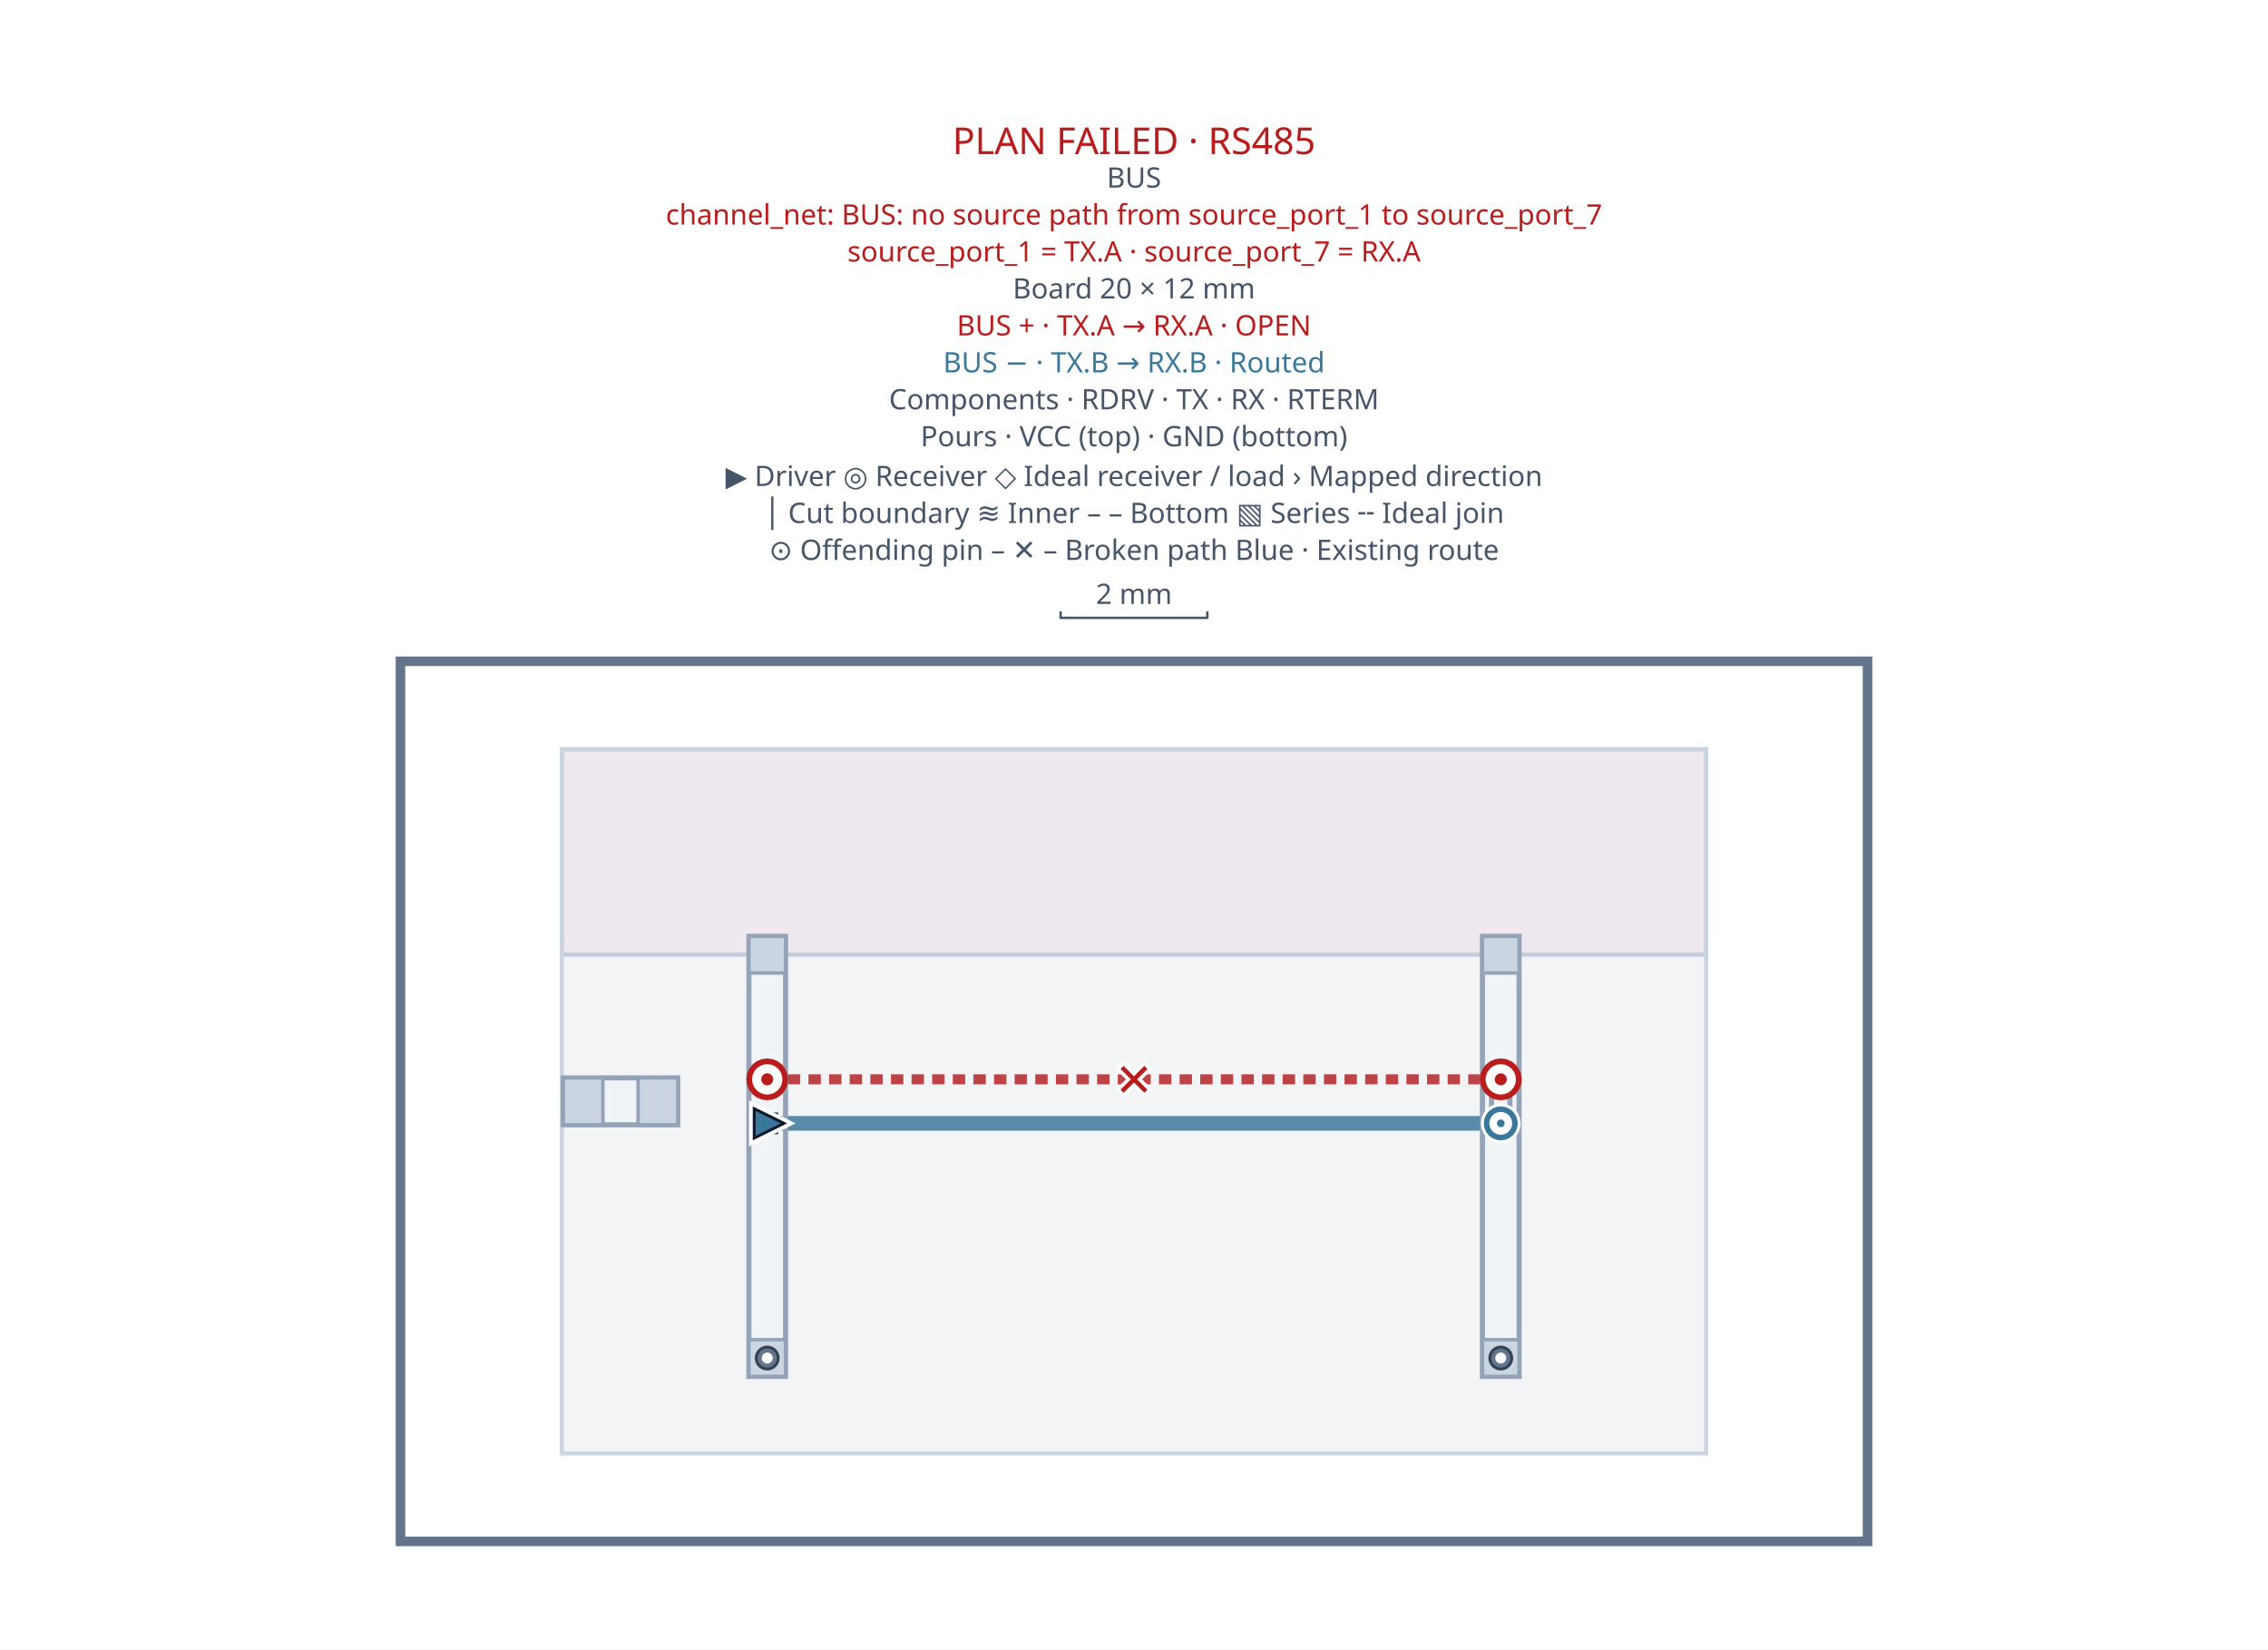
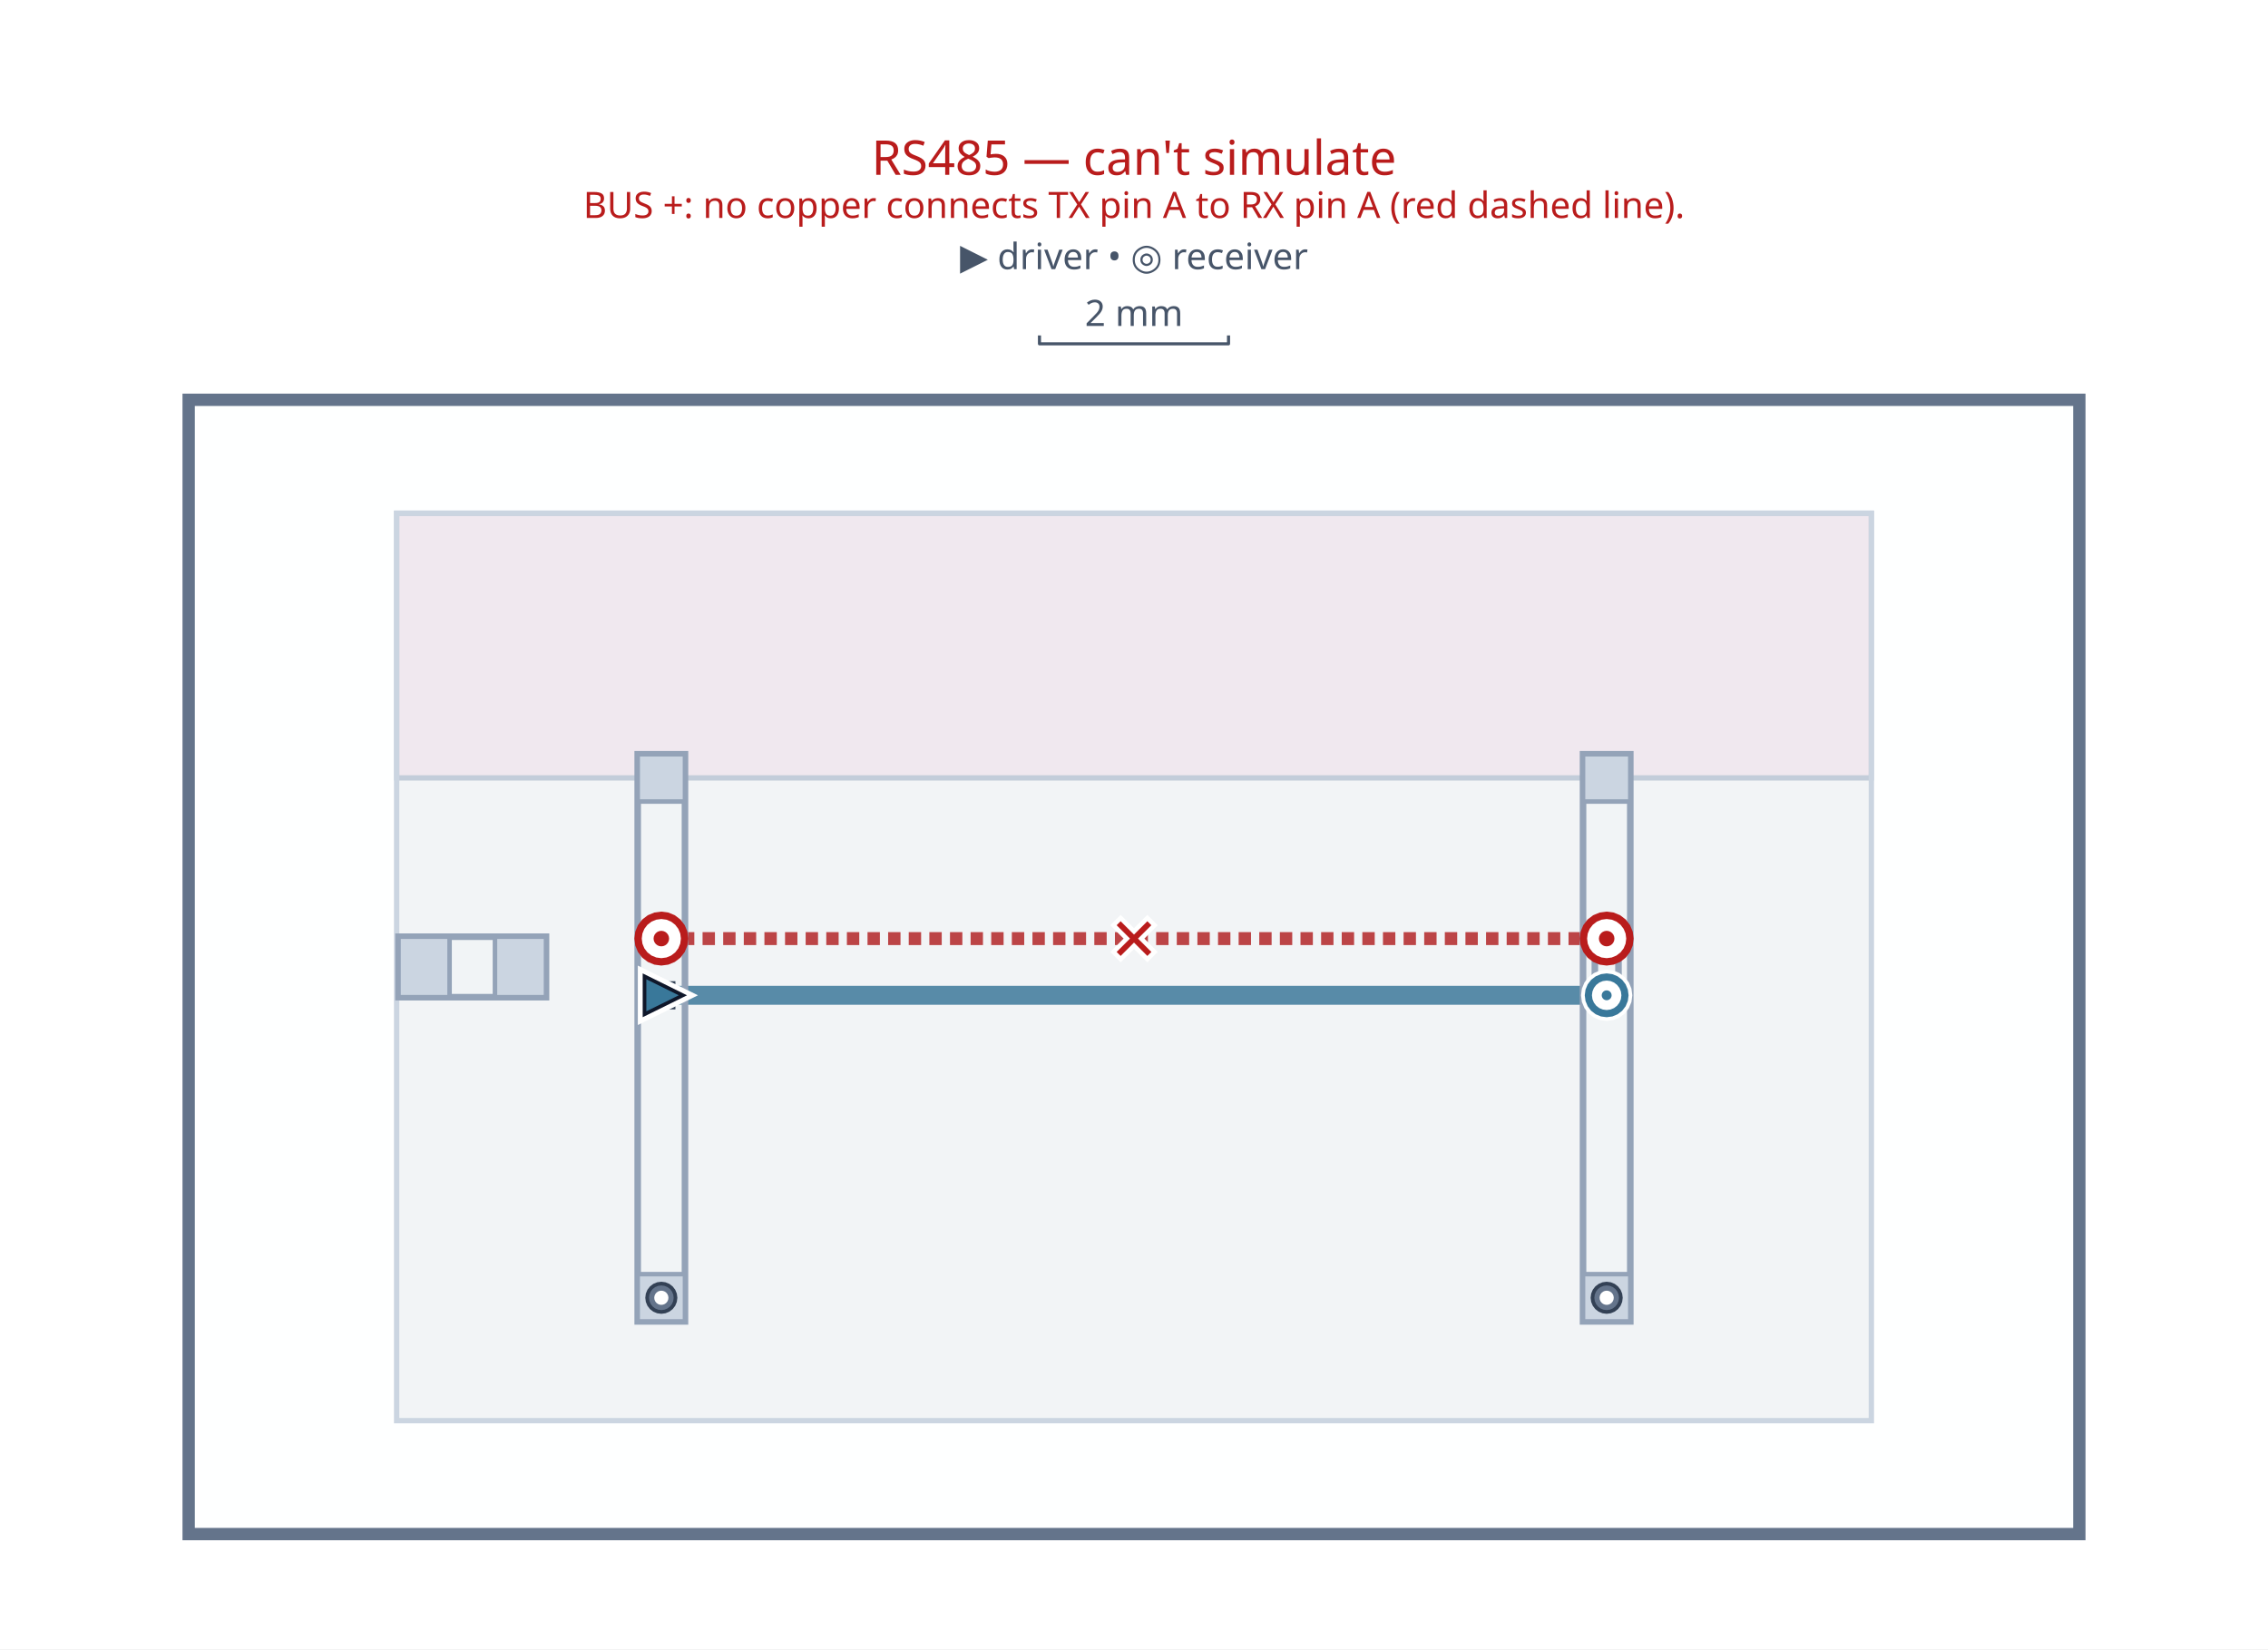
<svg xmlns="http://www.w3.org/2000/svg" width="1100" height="800" viewBox="0 0 1100 800">
  <rect width="100%" height="100%" fill="white" />
  <g>
-     <polyline data-points="-1,6.680769 -1,6.592308 1,6.592308 1,6.680769" data-type="line" data-label="2 mm" points="514.424,296.549 514.424,299.697 585.576,299.697 585.576,296.549" fill="none" stroke="#475569" stroke-linejoin="round" stroke-width="1.163" />
+     <polyline data-points="-1,6.680769 -1,6.592308 1,6.592308 1,6.680769" data-type="line" data-label="2 mm" points="504.15,162.722 504.15,166.777 595.85,166.777 595.85,162.722" fill="none" stroke="#475569" stroke-linejoin="round" stroke-width="1.499" />
  </g>
  <g>
-     <polyline data-points="-5,-0.3 5,-0.3" data-type="line" data-label="Routed copper · source_trace_8" points="372.118,544.9 727.882,544.9" fill="none" stroke="#39789a" stroke-linejoin="round" stroke-width="7.115" />
+     <polyline data-points="-5,-0.3 5,-0.3" data-type="line" data-label="Routed copper · source_trace_8" points="320.752,482.787 779.248,482.787" fill="none" stroke="#39789a" stroke-linejoin="round" stroke-width="9.17" />
  </g>
  <g>
-     <polyline data-points="-5,0.3 5,0.3" data-type="line" data-label="BUS + · No routed source path" points="372.118,523.554 727.882,523.554" fill="none" stroke="#b91c1c" stroke-linejoin="round" stroke-width="4.872" stroke-dasharray="6,4" />
+     <polyline data-points="-5,0.3 5,0.3" data-type="line" data-label="BUS + · No routed source path" points="320.752,455.277 779.248,455.277" fill="none" stroke="#b91c1c" stroke-linejoin="round" stroke-width="6.279" stroke-dasharray="6,4" />
  </g>
  <g>
-     <rect data-type="rect" data-label="" data-x="0" data-y="3.772923" x="169.607" y="40" width="760.787" height="720" fill="none" stroke="none" stroke-width="0.028" />
+     <rect data-type="rect" data-label="channel_net: BUS: no source path from source_port_1 to source_port_7" data-x="0" data-y="8.073077" x="162.042" y="87.863" width="775.915" height="22.043" fill="transparent" stroke="none" stroke-width="0.022" />
  </g>
  <g>
-     <polygon data-type="polygon" data-label="board" data-points="-10,-6 10,-6 10,6 -10,6" points="194.236,747.685 905.764,747.685 905.764,320.769 194.236,320.769" fill="rgba(248,250,252,0.16)" stroke="#64748b" stroke-width="4.64" />
+     <rect data-type="rect" data-label="" data-x="0" data-y="1.505615" x="59.763" y="40" width="980.475" height="720" fill="none" stroke="none" stroke-width="0.022" />
  </g>
  <g>
-     <polygon data-type="polygon" data-label="VCC (top)" data-points="-7.8,2 7.8,2 7.8,4.8 -7.8,4.8" points="272.504,463.074 827.496,463.074 827.496,363.46 272.504,363.46" fill="rgba(219,39,119,0.06)" stroke="#cbd5e1" stroke-width="2.011" />
+     <polygon data-type="polygon" data-label="board" data-points="-10,-6 10,-6 10,6 -10,6" points="91.505,744.129 1008.495,744.129 1008.495,193.935 91.505,193.935" fill="rgba(248,250,252,0.16)" stroke="#64748b" stroke-width="5.98" />
  </g>
  <g>
-     <polygon data-type="polygon" data-label="GND (bottom)" data-points="-7.8,-4.8 7.8,-4.8 7.8,4.8 -7.8,4.8" points="272.504,704.993 827.496,704.993 827.496,363.46 272.504,363.46" fill="rgba(100,116,139,0.08)" stroke="#cbd5e1" stroke-width="2.011" />
+     <polygon data-type="polygon" data-label="VCC (top)" data-points="-7.8,2 7.8,2 7.8,4.8 -7.8,4.8" points="192.374,377.333 907.626,377.333 907.626,248.954 192.374,248.954" fill="rgba(219,39,119,0.06)" stroke="#cbd5e1" stroke-width="2.592" />
  </g>
  <g>
-     <polygon data-type="polygon" data-label="TX" data-points="-5.25,-3.75 -4.75,-3.75 -4.75,2.25 -5.25,2.25" points="363.224,667.638 381.012,667.638 381.012,454.18 363.224,454.18" fill="rgba(241,245,249,0.18)" stroke="#94a3b8" stroke-width="2.475" />
+     <polygon data-type="polygon" data-label="GND (bottom)" data-points="-7.8,-4.8 7.8,-4.8 7.8,4.8 -7.8,4.8" points="192.374,689.11 907.626,689.11 907.626,248.954 192.374,248.954" fill="rgba(100,116,139,0.08)" stroke="#cbd5e1" stroke-width="2.592" />
  </g>
  <g>
-     <polygon data-type="polygon" data-label="pcb_component_1" data-points="-5.15,-3.65 -4.85,-3.65 -4.85,-3.35 -5.15,-3.35" points="366.782,664.081 377.455,664.081 377.455,653.408 366.782,653.408" fill="rgba(241,245,249,0.18)" stroke="#94a3b8" stroke-width="2.475" />
+     <polygon data-type="polygon" data-label="TX" data-points="-5.25,-3.75 -4.75,-3.75 -4.75,2.25 -5.25,2.25" points="309.29,640.968 332.215,640.968 332.215,365.87 309.29,365.87" fill="rgba(241,245,249,0.18)" stroke="#94a3b8" stroke-width="3.19" />
  </g>
  <g>
-     <polygon data-type="polygon" data-label="RX" data-points="4.75,-3.75 5.25,-3.75 5.25,2.25 4.75,2.25" points="718.988,667.638 736.776,667.638 736.776,454.18 718.988,454.18" fill="rgba(241,245,249,0.18)" stroke="#94a3b8" stroke-width="2.475" />
+     <polygon data-type="polygon" data-label="pcb_component_1" data-points="-5.15,-3.65 -4.85,-3.65 -4.85,-3.35 -5.15,-3.35" points="313.875,636.383 327.63,636.383 327.63,622.628 313.875,622.628" fill="rgba(241,245,249,0.18)" stroke="#94a3b8" stroke-width="3.19" />
  </g>
  <g>
-     <polygon data-type="polygon" data-label="pcb_component_3" data-points="4.85,-3.65 5.15,-3.65 5.15,-3.35 4.85,-3.35" points="722.545,664.081 733.218,664.081 733.218,653.408 722.545,653.408" fill="rgba(241,245,249,0.18)" stroke="#94a3b8" stroke-width="2.475" />
+     <polygon data-type="polygon" data-label="RX" data-points="4.75,-3.75 5.25,-3.75 5.25,2.25 4.75,2.25" points="767.785,640.968 790.71,640.968 790.71,365.87 767.785,365.87" fill="rgba(241,245,249,0.18)" stroke="#94a3b8" stroke-width="3.19" />
  </g>
  <g>
-     <polygon data-type="polygon" data-label="RDRV" data-points="-7.78,-0.32 -6.22,-0.32 -6.22,0.32 -7.78,0.32" points="273.216,545.611 328.715,545.611 328.715,522.842 273.216,522.842" fill="rgba(241,245,249,0.18)" stroke="#94a3b8" stroke-width="2.475" />
+     <polygon data-type="polygon" data-label="pcb_component_3" data-points="4.85,-3.65 5.15,-3.65 5.15,-3.35 4.85,-3.35" points="772.37,636.383 786.125,636.383 786.125,622.628 772.37,622.628" fill="rgba(241,245,249,0.18)" stroke="#94a3b8" stroke-width="3.19" />
  </g>
  <g>
-     <polygon data-type="polygon" data-label="RTERM" data-points="4.875,-0.425 5.125,-0.425 5.125,0.425 4.875,0.425" points="723.435,549.347 732.329,549.347 732.329,519.107 723.435,519.107" fill="rgba(241,245,249,0.18)" stroke="#94a3b8" stroke-width="2.475" />
+     <polygon data-type="polygon" data-label="RDRV" data-points="-7.78,-0.32 -6.22,-0.32 -6.22,0.32 -7.78,0.32" points="193.291,483.704 264.816,483.704 264.816,454.36 193.291,454.36" fill="rgba(241,245,249,0.18)" stroke="#94a3b8" stroke-width="3.19" />
  </g>
  <g>
-     <polygon data-type="polygon" data-label="TX.A (source_port_1)" data-points="-5.125,0.175 -4.875,0.175 -4.875,0.425 -5.125,0.425" points="367.671,528.001 376.565,528.001 376.565,519.107 367.671,519.107" fill="#64748b" stroke="#334155" stroke-width="1.701" />
+     <polygon data-type="polygon" data-label="RTERM" data-points="4.875,-0.425 5.125,-0.425 5.125,0.425 4.875,0.425" points="773.517,488.518 784.979,488.518 784.979,449.546 773.517,449.546" fill="rgba(241,245,249,0.18)" stroke="#94a3b8" stroke-width="3.19" />
  </g>
  <g>
-     <polygon data-type="polygon" data-label="TX.B (source_port_2)" data-points="-5.125,-0.425 -4.875,-0.425 -4.875,-0.175 -5.125,-0.175" points="367.671,549.347 376.565,549.347 376.565,540.453 367.671,540.453" fill="#64748b" stroke="#334155" stroke-width="1.701" />
+     <polygon data-type="polygon" data-label="TX.A (source_port_1)" data-points="-5.125,0.175 -4.875,0.175 -4.875,0.425 -5.125,0.425" points="315.021,461.008 326.483,461.008 326.483,449.546 315.021,449.546" fill="#64748b" stroke="#334155" stroke-width="2.193" />
  </g>
  <g>
-     <polygon data-type="polygon" data-label="TX.GND (source_port_0)" data-points="-5.25,-3.75 -4.75,-3.75 -4.75,-3.25 -5.25,-3.25" points="363.224,667.638 381.012,667.638 381.012,649.85 363.224,649.85" fill="#cbd5e1" stroke="#94a3b8" stroke-width="1.701" />
+     <polygon data-type="polygon" data-label="TX.B (source_port_2)" data-points="-5.125,-0.425 -4.875,-0.425 -4.875,-0.175 -5.125,-0.175" points="315.021,488.518 326.483,488.518 326.483,477.055 315.021,477.055" fill="#64748b" stroke="#334155" stroke-width="2.193" />
  </g>
  <g>
-     <polygon data-type="polygon" data-label="TX.VCC (source_port_3)" data-points="-5.25,1.75 -4.75,1.75 -4.75,2.25 -5.25,2.25" points="363.224,471.968 381.012,471.968 381.012,454.18 363.224,454.18" fill="#cbd5e1" stroke="#94a3b8" stroke-width="1.701" />
+     <polygon data-type="polygon" data-label="TX.GND (source_port_0)" data-points="-5.25,-3.75 -4.75,-3.75 -4.75,-3.25 -5.25,-3.25" points="309.29,640.968 332.215,640.968 332.215,618.043 309.29,618.043" fill="#cbd5e1" stroke="#94a3b8" stroke-width="2.193" />
  </g>
  <g>
-     <polygon data-type="polygon" data-label="RX.A (source_port_7)" data-points="4.875,0.175 5.125,0.175 5.125,0.425 4.875,0.425" points="723.435,528.001 732.329,528.001 732.329,519.107 723.435,519.107" fill="#64748b" stroke="#334155" stroke-width="1.701" />
+     <polygon data-type="polygon" data-label="TX.VCC (source_port_3)" data-points="-5.25,1.75 -4.75,1.75 -4.75,2.25 -5.25,2.25" points="309.29,388.795 332.215,388.795 332.215,365.87 309.29,365.87" fill="#cbd5e1" stroke="#94a3b8" stroke-width="2.193" />
  </g>
  <g>
-     <polygon data-type="polygon" data-label="RX.B (source_port_8)" data-points="4.875,-0.425 5.125,-0.425 5.125,-0.175 4.875,-0.175" points="723.435,549.347 732.329,549.347 732.329,540.453 723.435,540.453" fill="#64748b" stroke="#334155" stroke-width="1.701" />
+     <polygon data-type="polygon" data-label="RX.A (source_port_7)" data-points="4.875,0.175 5.125,0.175 5.125,0.425 4.875,0.425" points="773.517,461.008 784.979,461.008 784.979,449.546 773.517,449.546" fill="#64748b" stroke="#334155" stroke-width="2.193" />
  </g>
  <g>
-     <polygon data-type="polygon" data-label="RX.GND (source_port_6)" data-points="4.75,-3.75 5.25,-3.75 5.25,-3.25 4.75,-3.25" points="718.988,667.638 736.776,667.638 736.776,649.85 718.988,649.85" fill="#cbd5e1" stroke="#94a3b8" stroke-width="1.701" />
+     <polygon data-type="polygon" data-label="RX.B (source_port_8)" data-points="4.875,-0.425 5.125,-0.425 5.125,-0.175 4.875,-0.175" points="773.517,488.518 784.979,488.518 784.979,477.055 773.517,477.055" fill="#64748b" stroke="#334155" stroke-width="2.193" />
  </g>
  <g>
-     <polygon data-type="polygon" data-label="RX.VCC (source_port_9)" data-points="4.75,1.75 5.25,1.75 5.25,2.25 4.75,2.25" points="718.988,471.968 736.776,471.968 736.776,454.18 718.988,454.18" fill="#cbd5e1" stroke="#94a3b8" stroke-width="1.701" />
+     <polygon data-type="polygon" data-label="RX.GND (source_port_6)" data-points="4.75,-3.75 5.25,-3.75 5.25,-3.25 4.75,-3.25" points="767.785,640.968 790.71,640.968 790.71,618.043 767.785,618.043" fill="#cbd5e1" stroke="#94a3b8" stroke-width="2.193" />
  </g>
  <g>
-     <polygon data-type="polygon" data-label="RDRV.pin1 (source_port_12)" data-points="-7.78,-0.32 -7.24,-0.32 -7.24,0.32 -7.78,0.32" points="273.216,545.611 292.427,545.611 292.427,522.842 273.216,522.842" fill="#cbd5e1" stroke="#94a3b8" stroke-width="1.701" />
+     <polygon data-type="polygon" data-label="RX.VCC (source_port_9)" data-points="4.75,1.75 5.25,1.75 5.25,2.25 4.75,2.25" points="767.785,388.795 790.71,388.795 790.71,365.87 767.785,365.87" fill="#cbd5e1" stroke="#94a3b8" stroke-width="2.193" />
  </g>
  <g>
-     <polygon data-type="polygon" data-label="RDRV.pin2 (source_port_13)" data-points="-6.76,-0.32 -6.22,-0.32 -6.22,0.32 -6.76,0.32" points="309.504,545.611 328.715,545.611 328.715,522.842 309.504,522.842" fill="#cbd5e1" stroke="#94a3b8" stroke-width="1.701" />
+     <polygon data-type="polygon" data-label="RDRV.pin1 (source_port_12)" data-points="-7.78,-0.32 -7.24,-0.32 -7.24,0.32 -7.78,0.32" points="193.291,483.704 218.049,483.704 218.049,454.36 193.291,454.36" fill="#cbd5e1" stroke="#94a3b8" stroke-width="2.193" />
  </g>
  <g>
-     <polygon data-type="polygon" data-label="RTERM.pin1 (source_port_14)" data-points="4.875,0.175 5.125,0.175 5.125,0.425 4.875,0.425" points="723.435,528.001 732.329,528.001 732.329,519.107 723.435,519.107" fill="#cbd5e1" stroke="#94a3b8" stroke-width="1.701" />
+     <polygon data-type="polygon" data-label="RDRV.pin2 (source_port_13)" data-points="-6.76,-0.32 -6.22,-0.32 -6.22,0.32 -6.76,0.32" points="240.057,483.704 264.816,483.704 264.816,454.36 240.057,454.36" fill="#cbd5e1" stroke="#94a3b8" stroke-width="2.193" />
  </g>
  <g>
-     <polygon data-type="polygon" data-label="RTERM.pin2 (source_port_15)" data-points="4.875,-0.425 5.125,-0.425 5.125,-0.175 4.875,-0.175" points="723.435,549.347 732.329,549.347 732.329,540.453 723.435,540.453" fill="#cbd5e1" stroke="#94a3b8" stroke-width="1.701" />
+     <polygon data-type="polygon" data-label="RTERM.pin1 (source_port_14)" data-points="4.875,0.175 5.125,0.175 5.125,0.425 4.875,0.425" points="773.517,461.008 784.979,461.008 784.979,449.546 773.517,449.546" fill="#cbd5e1" stroke="#94a3b8" stroke-width="2.193" />
  </g>
  <g>
-     <polygon data-type="polygon" data-label="Via pcb_via_0 · top–inner1–inner2–bottom" data-points="-4.85,-3.5 -4.855111,-3.461177 -4.870096,-3.425 -4.893934,-3.393934 -4.925,-3.370096 -4.961177,-3.355111 -5,-3.35 -5.038823,-3.355111 -5.075,-3.370096 -5.106066,-3.393934 -5.129904,-3.425 -5.144889,-3.461177 -5.15,-3.5 -5.144889,-3.538823 -5.129904,-3.575 -5.106066,-3.606066 -5.075,-3.629904 -5.038823,-3.644889 -5,-3.65 -4.961177,-3.644889 -4.925,-3.629904 -4.893934,-3.606066 -4.870096,-3.575 -4.855111,-3.538823" points="377.455,658.744 377.273,657.363 376.74,656.076 375.892,654.971 374.786,654.123 373.499,653.59 372.118,653.408 370.737,653.59 369.45,654.123 368.345,654.971 367.497,656.076 366.964,657.363 366.782,658.744 366.964,660.125 367.497,661.412 368.345,662.518 369.45,663.366 370.737,663.899 372.118,664.081 373.499,663.899 374.786,663.366 375.892,662.518 376.74,661.412 377.273,660.125" fill="#64748b" stroke="#334155" stroke-width="1.392" />
+     <polygon data-type="polygon" data-label="RTERM.pin2 (source_port_15)" data-points="4.875,-0.425 5.125,-0.425 5.125,-0.175 4.875,-0.175" points="773.517,488.518 784.979,488.518 784.979,477.055 773.517,477.055" fill="#cbd5e1" stroke="#94a3b8" stroke-width="2.193" />
  </g>
  <g>
-     <polygon data-type="polygon" data-label="Via pcb_via_0 · top–inner1–inner2–bottom" data-points="-4.925,-3.5 -4.927556,-3.480589 -4.935048,-3.4625 -4.946967,-3.446967 -4.9625,-3.435048 -4.980589,-3.427556 -5,-3.425 -5.019411,-3.427556 -5.0375,-3.435048 -5.053033,-3.446967 -5.064952,-3.4625 -5.072444,-3.480589 -5.075,-3.5 -5.072444,-3.519411 -5.064952,-3.5375 -5.053033,-3.553033 -5.0375,-3.564952 -5.019411,-3.572444 -5,-3.575 -4.980589,-3.572444 -4.9625,-3.564952 -4.946967,-3.553033 -4.935048,-3.5375 -4.927556,-3.519411" points="374.786,658.744 374.695,658.054 374.429,657.41 374.005,656.857 373.452,656.433 372.809,656.167 372.118,656.076 371.428,656.167 370.784,656.433 370.231,656.857 369.807,657.41 369.541,658.054 369.45,658.744 369.541,659.435 369.807,660.078 370.231,660.631 370.784,661.055 371.428,661.321 372.118,661.412 372.809,661.321 373.452,661.055 374.005,660.631 374.429,660.078 374.695,659.435" fill="#fff" stroke="none" stroke-width="0.028" />
+     <polygon data-type="polygon" data-label="Via pcb_via_0 · top–inner1–inner2–bottom" data-points="-4.85,-3.5 -4.855111,-3.461177 -4.870096,-3.425 -4.893934,-3.393934 -4.925,-3.370096 -4.961177,-3.355111 -5,-3.35 -5.038823,-3.355111 -5.075,-3.370096 -5.106066,-3.393934 -5.129904,-3.425 -5.144889,-3.461177 -5.15,-3.5 -5.144889,-3.538823 -5.129904,-3.575 -5.106066,-3.606066 -5.075,-3.629904 -5.038823,-3.644889 -5,-3.65 -4.961177,-3.644889 -4.925,-3.629904 -4.893934,-3.606066 -4.870096,-3.575 -4.855111,-3.538823" points="327.63,629.505 327.395,627.725 326.708,626.066 325.615,624.642 324.191,623.549 322.532,622.862 320.752,622.628 318.972,622.862 317.314,623.549 315.889,624.642 314.796,626.066 314.109,627.725 313.875,629.505 314.109,631.285 314.796,632.944 315.889,634.368 317.314,635.461 318.972,636.148 320.752,636.383 322.532,636.148 324.191,635.461 325.615,634.368 326.708,632.944 327.395,631.285" fill="#64748b" stroke="#334155" stroke-width="1.794" />
  </g>
  <g>
-     <polygon data-type="polygon" data-label="Via pcb_via_1 · top–inner1–inner2–bottom" data-points="5.15,-3.5 5.144889,-3.461177 5.129904,-3.425 5.106066,-3.393934 5.075,-3.370096 5.038823,-3.355111 5,-3.35 4.961177,-3.355111 4.925,-3.370096 4.893934,-3.393934 4.870096,-3.425 4.855111,-3.461177 4.85,-3.5 4.855111,-3.538823 4.870096,-3.575 4.893934,-3.606066 4.925,-3.629904 4.961177,-3.644889 5,-3.65 5.038823,-3.644889 5.075,-3.629904 5.106066,-3.606066 5.129904,-3.575 5.144889,-3.538823" points="733.218,658.744 733.036,657.363 732.503,656.076 731.655,654.971 730.55,654.123 729.263,653.59 727.882,653.408 726.501,653.59 725.214,654.123 724.108,654.971 723.26,656.076 722.727,657.363 722.545,658.744 722.727,660.125 723.26,661.412 724.108,662.518 725.214,663.366 726.501,663.899 727.882,664.081 729.263,663.899 730.55,663.366 731.655,662.518 732.503,661.412 733.036,660.125" fill="#64748b" stroke="#334155" stroke-width="1.392" />
+     <polygon data-type="polygon" data-label="Via pcb_via_0 · top–inner1–inner2–bottom" data-points="-4.925,-3.5 -4.927556,-3.480589 -4.935048,-3.4625 -4.946967,-3.446967 -4.9625,-3.435048 -4.980589,-3.427556 -5,-3.425 -5.019411,-3.427556 -5.0375,-3.435048 -5.053033,-3.446967 -5.064952,-3.4625 -5.072444,-3.480589 -5.075,-3.5 -5.072444,-3.519411 -5.064952,-3.5375 -5.053033,-3.553033 -5.0375,-3.564952 -5.019411,-3.572444 -5,-3.575 -4.980589,-3.572444 -4.9625,-3.564952 -4.946967,-3.553033 -4.935048,-3.5375 -4.927556,-3.519411" points="324.191,629.505 324.074,628.615 323.73,627.786 323.184,627.074 322.472,626.527 321.642,626.184 320.752,626.066 319.862,626.184 319.033,626.527 318.321,627.074 317.774,627.786 317.431,628.615 317.314,629.505 317.431,630.395 317.774,631.225 318.321,631.937 319.033,632.483 319.862,632.827 320.752,632.944 321.642,632.827 322.472,632.483 323.184,631.937 323.73,631.225 324.074,630.395" fill="#fff" stroke="none" stroke-width="0.022" />
  </g>
  <g>
-     <polygon data-type="polygon" data-label="Via pcb_via_1 · top–inner1–inner2–bottom" data-points="5.075,-3.5 5.072444,-3.480589 5.064952,-3.4625 5.053033,-3.446967 5.0375,-3.435048 5.019411,-3.427556 5,-3.425 4.980589,-3.427556 4.9625,-3.435048 4.946967,-3.446967 4.935048,-3.4625 4.927556,-3.480589 4.925,-3.5 4.927556,-3.519411 4.935048,-3.5375 4.946967,-3.553033 4.9625,-3.564952 4.980589,-3.572444 5,-3.575 5.019411,-3.572444 5.0375,-3.564952 5.053033,-3.553033 5.064952,-3.5375 5.072444,-3.519411" points="730.55,658.744 730.459,658.054 730.193,657.41 729.769,656.857 729.216,656.433 728.572,656.167 727.882,656.076 727.191,656.167 726.548,656.433 725.995,656.857 725.571,657.41 725.305,658.054 725.214,658.744 725.305,659.435 725.571,660.078 725.995,660.631 726.548,661.055 727.191,661.321 727.882,661.412 728.572,661.321 729.216,661.055 729.769,660.631 730.193,660.078 730.459,659.435" fill="#fff" stroke="none" stroke-width="0.028" />
+     <polygon data-type="polygon" data-label="Via pcb_via_1 · top–inner1–inner2–bottom" data-points="5.15,-3.5 5.144889,-3.461177 5.129904,-3.425 5.106066,-3.393934 5.075,-3.370096 5.038823,-3.355111 5,-3.35 4.961177,-3.355111 4.925,-3.370096 4.893934,-3.393934 4.870096,-3.425 4.855111,-3.461177 4.85,-3.5 4.855111,-3.538823 4.870096,-3.575 4.893934,-3.606066 4.925,-3.629904 4.961177,-3.644889 5,-3.65 5.038823,-3.644889 5.075,-3.629904 5.106066,-3.606066 5.129904,-3.575 5.144889,-3.538823" points="786.125,629.505 785.891,627.725 785.204,626.066 784.111,624.642 782.686,623.549 781.028,622.862 779.248,622.628 777.468,622.862 775.809,623.549 774.385,624.642 773.292,626.066 772.605,627.725 772.37,629.505 772.605,631.285 773.292,632.944 774.385,634.368 775.809,635.461 777.468,636.148 779.248,636.383 781.028,636.148 782.686,635.461 784.111,634.368 785.204,632.944 785.891,631.285" fill="#64748b" stroke="#334155" stroke-width="1.794" />
  </g>
  <g>
-     <polygon data-type="polygon" data-label="BUS + · No routed source path" data-points="-0.217391,0.158696 -0.141304,0.082609 0,0.223913 0.141304,0.082609 0.217391,0.158696 0.076087,0.3 0.217391,0.441304 0.141304,0.517391 0,0.376087 -0.141304,0.517391 -0.217391,0.441304 -0.076087,0.3" points="542.266,528.581 544.973,531.288 550,526.261 555.027,531.288 557.734,528.581 552.707,523.554 557.734,518.527 555.027,515.82 550,520.847 544.973,515.82 542.266,518.527 547.293,523.554" fill="#b91c1c" stroke="#fff" stroke-width="1.701" />
+     <polygon data-type="polygon" data-label="Via pcb_via_1 · top–inner1–inner2–bottom" data-points="5.075,-3.5 5.072444,-3.480589 5.064952,-3.4625 5.053033,-3.446967 5.0375,-3.435048 5.019411,-3.427556 5,-3.425 4.980589,-3.427556 4.9625,-3.435048 4.946967,-3.446967 4.935048,-3.4625 4.927556,-3.480589 4.925,-3.5 4.927556,-3.519411 4.935048,-3.5375 4.946967,-3.553033 4.9625,-3.564952 4.980589,-3.572444 5,-3.575 5.019411,-3.572444 5.0375,-3.564952 5.053033,-3.553033 5.064952,-3.5375 5.072444,-3.519411" points="782.686,629.505 782.569,628.615 782.226,627.786 781.679,627.074 780.967,626.527 780.138,626.184 779.248,626.066 778.358,626.184 777.528,626.527 776.816,627.074 776.27,627.786 775.926,628.615 775.809,629.505 775.926,630.395 776.27,631.225 776.816,631.937 777.528,632.483 778.358,632.827 779.248,632.944 780.138,632.827 780.967,632.483 781.679,631.937 782.226,631.225 782.569,630.395" fill="#fff" stroke="none" stroke-width="0.022" />
  </g>
  <g>
-     <polygon data-type="polygon" data-label="BUS − · Driver TX.B" data-points="-4.772,-0.3 -5.17784,-0.09936 -5.17784,-0.50064" points="380.23,544.9 365.791,537.762 365.791,552.038" fill="#fff" stroke="#fff" stroke-width="5.029" />
+     <polygon data-type="polygon" data-label="BUS + · No routed source path" data-points="-0.217391,0.158696 -0.141304,0.082609 0,0.223913 0.141304,0.082609 0.217391,0.158696 0.076087,0.3 0.217391,0.441304 0.141304,0.517391 0,0.376087 -0.141304,0.517391 -0.217391,0.441304 -0.076087,0.3" points="540.033,461.756 543.521,465.244 550,458.765 556.479,465.244 559.967,461.756 553.489,455.277 559.967,448.798 556.479,445.31 550,451.788 543.521,445.31 540.033,448.798 546.511,455.277" fill="#b91c1c" stroke="#fff" stroke-width="2.193" />
  </g>
  <g>
-     <polygon data-type="polygon" data-label="BUS − · Driver TX.B" data-points="-4.772,-0.3 -5.17784,-0.09936 -5.17784,-0.50064" points="380.23,544.9 365.791,537.762 365.791,552.038" fill="#39789a" stroke="#0f172a" stroke-width="1.379" />
+     <polygon data-type="polygon" data-label="BUS − · Driver TX.B" data-points="-4.772,-0.3 -5.17784,-0.09936 -5.17784,-0.50064" points="331.206,482.787 312.598,473.587 312.598,491.986" fill="#fff" stroke="#fff" stroke-width="6.481" />
  </g>
  <g>
-     <polygon data-type="polygon" data-label="BUS − · Receiver RX.B" data-points="5.27132,-0.3 5.262075,-0.229777 5.23497,-0.16434 5.191852,-0.108148 5.13566,-0.06503 5.070223,-0.037925 5,-0.02868 4.929777,-0.037925 4.86434,-0.06503 4.808148,-0.108148 4.76503,-0.16434 4.737925,-0.229777 4.72868,-0.3 4.737925,-0.370223 4.76503,-0.43566 4.808148,-0.491852 4.86434,-0.53497 4.929777,-0.562075 5,-0.57132 5.070223,-0.562075 5.13566,-0.53497 5.191852,-0.491852 5.23497,-0.43566 5.262075,-0.370223" points="737.534,544.9 737.206,542.402 736.241,540.074 734.707,538.074 732.708,536.54 730.38,535.576 727.882,535.247 725.384,535.576 723.056,536.54 721.056,538.074 719.522,540.074 718.558,542.402 718.229,544.9 718.558,547.398 719.522,549.726 721.056,551.725 723.056,553.259 725.384,554.223 727.882,554.552 730.38,554.223 732.708,553.259 734.707,551.725 736.241,549.726 737.206,547.398" fill="#fff" stroke="none" stroke-width="0.028" />
+     <polygon data-type="polygon" data-label="BUS − · Driver TX.B" data-points="-4.772,-0.3 -5.17784,-0.09936 -5.17784,-0.50064" points="331.206,482.787 312.598,473.587 312.598,491.986" fill="#39789a" stroke="#0f172a" stroke-width="1.777" />
  </g>
  <g>
-     <polygon data-type="polygon" data-label="BUS − · Receiver RX.B" data-points="5.1938,-0.3 5.187196,-0.249841 5.167836,-0.2031 5.137037,-0.162963 5.0969,-0.132164 5.050159,-0.112804 5,-0.1062 4.949841,-0.112804 4.9031,-0.132164 4.862963,-0.162963 4.832164,-0.2031 4.812804,-0.249841 4.8062,-0.3 4.812804,-0.350159 4.832164,-0.3969 4.862963,-0.437037 4.9031,-0.467836 4.949841,-0.487196 5,-0.4938 5.050159,-0.487196 5.0969,-0.467836 5.137037,-0.437037 5.167836,-0.3969 5.187196,-0.350159" points="734.777,544.9 734.542,543.115 733.853,541.452 732.757,540.025 731.329,538.929 729.666,538.24 727.882,538.005 726.097,538.24 724.434,538.929 723.007,540.025 721.911,541.452 721.222,543.115 720.987,544.9 721.222,546.684 721.911,548.347 723.007,549.775 724.434,550.871 726.097,551.56 727.882,551.795 729.666,551.56 731.329,550.871 732.757,549.775 733.853,548.347 734.542,546.684" fill="#fff" stroke="#39789a" stroke-width="2.677" />
+     <polygon data-type="polygon" data-label="BUS − · Receiver RX.B" data-points="5.27132,-0.3 5.262075,-0.229777 5.23497,-0.16434 5.191852,-0.108148 5.13566,-0.06503 5.070223,-0.037925 5,-0.02868 4.929777,-0.037925 4.86434,-0.06503 4.808148,-0.108148 4.76503,-0.16434 4.737925,-0.229777 4.72868,-0.3 4.737925,-0.370223 4.76503,-0.43566 4.808148,-0.491852 4.86434,-0.53497 4.929777,-0.562075 5,-0.57132 5.070223,-0.562075 5.13566,-0.53497 5.191852,-0.491852 5.23497,-0.43566 5.262075,-0.370223" points="791.688,482.787 791.264,479.567 790.021,476.567 788.044,473.99 785.468,472.013 782.467,470.771 779.248,470.347 776.028,470.771 773.028,472.013 770.451,473.99 768.474,476.567 767.232,479.567 766.808,482.787 767.232,486.006 768.474,489.007 770.451,491.583 773.028,493.56 776.028,494.803 779.248,495.227 782.467,494.803 785.468,493.56 788.044,491.583 790.021,489.007 791.264,486.006" fill="#fff" stroke="none" stroke-width="0.022" />
  </g>
  <g>
-     <polygon data-type="polygon" data-label="BUS − · Receiver RX.B" data-points="5.05244,-0.3 5.050653,-0.286428 5.045414,-0.27378 5.037081,-0.262919 5.02622,-0.254586 5.013572,-0.249347 5,-0.24756 4.986428,-0.249347 4.97378,-0.254586 4.962919,-0.262919 4.954586,-0.27378 4.949347,-0.286428 4.94756,-0.3 4.949347,-0.313572 4.954586,-0.32622 4.962919,-0.337081 4.97378,-0.345414 4.986428,-0.350653 5,-0.35244 5.013572,-0.350653 5.02622,-0.345414 5.037081,-0.337081 5.045414,-0.32622 5.050653,-0.313572" points="729.747,544.9 729.684,544.417 729.498,543.967 729.201,543.581 728.815,543.284 728.365,543.098 727.882,543.034 727.399,543.098 726.949,543.284 726.563,543.581 726.266,543.967 726.08,544.417 726.016,544.9 726.08,545.383 726.266,545.833 726.563,546.219 726.949,546.515 727.399,546.702 727.882,546.765 728.365,546.702 728.815,546.515 729.201,546.219 729.498,545.833 729.684,545.383" fill="#39789a" stroke="none" stroke-width="0.028" />
+     <polygon data-type="polygon" data-label="BUS − · Receiver RX.B" data-points="5.1938,-0.3 5.187196,-0.249841 5.167836,-0.2031 5.137037,-0.162963 5.0969,-0.132164 5.050159,-0.112804 5,-0.1062 4.949841,-0.112804 4.9031,-0.132164 4.862963,-0.162963 4.832164,-0.2031 4.812804,-0.249841 4.8062,-0.3 4.812804,-0.350159 4.832164,-0.3969 4.862963,-0.437037 4.9031,-0.467836 4.949841,-0.487196 5,-0.4938 5.050159,-0.487196 5.0969,-0.467836 5.137037,-0.437037 5.167836,-0.3969 5.187196,-0.350159" points="788.133,482.787 787.831,480.487 786.943,478.344 785.531,476.504 783.691,475.091 781.547,474.204 779.248,473.901 776.948,474.204 774.805,475.091 772.965,476.504 771.552,478.344 770.665,480.487 770.362,482.787 770.665,485.086 771.552,487.229 772.965,489.07 774.805,490.482 776.948,491.369 779.248,491.672 781.547,491.369 783.691,490.482 785.531,489.07 786.943,487.229 787.831,485.086" fill="#fff" stroke="#39789a" stroke-width="3.45" />
  </g>
  <g>
-     <polygon data-type="polygon" data-label="Offending port · TX.A (source_port_1)" data-points="-4.75376,0.3 -4.76215,0.363732 -4.78675,0.42312 -4.825882,0.474118 -4.87688,0.51325 -4.936268,0.53785 -5,0.54624 -5.063732,0.53785 -5.12312,0.51325 -5.174118,0.474118 -5.21325,0.42312 -5.23785,0.363732 -5.24624,0.3 -5.23785,0.236268 -5.21325,0.17688 -5.174118,0.125882 -5.12312,0.08675 -5.063732,0.06215 -5,0.05376 -4.936268,0.06215 -4.87688,0.08675 -4.825882,0.125882 -4.78675,0.17688 -4.76215,0.236268" points="380.878,523.554 380.58,521.287 379.705,519.174 378.313,517.359 376.498,515.967 374.386,515.092 372.118,514.794 369.851,515.092 367.738,515.967 365.924,517.359 364.532,519.174 363.656,521.287 363.358,523.554 363.656,525.821 364.532,527.934 365.924,529.748 367.738,531.141 369.851,532.016 372.118,532.314 374.386,532.016 376.498,531.141 378.313,529.748 379.705,527.934 380.58,525.821" fill="#fff" stroke="#b91c1c" stroke-width="2.758" />
+     <polygon data-type="polygon" data-label="BUS − · Receiver RX.B" data-points="5.05244,-0.3 5.050653,-0.286428 5.045414,-0.27378 5.037081,-0.262919 5.02622,-0.254586 5.013572,-0.249347 5,-0.24756 4.986428,-0.249347 4.97378,-0.254586 4.962919,-0.262919 4.954586,-0.27378 4.949347,-0.286428 4.94756,-0.3 4.949347,-0.313572 4.954586,-0.32622 4.962919,-0.337081 4.97378,-0.345414 4.986428,-0.350653 5,-0.35244 5.013572,-0.350653 5.02622,-0.345414 5.037081,-0.337081 5.045414,-0.32622 5.050653,-0.313572" points="781.652,482.787 781.57,482.164 781.33,481.584 780.948,481.086 780.45,480.704 779.87,480.464 779.248,480.382 778.625,480.464 778.046,480.704 777.548,481.086 777.165,481.584 776.925,482.164 776.843,482.787 776.925,483.409 777.165,483.989 777.548,484.487 778.046,484.869 778.625,485.109 779.248,485.191 779.87,485.109 780.45,484.869 780.948,484.487 781.33,483.989 781.57,483.409" fill="#39789a" stroke="none" stroke-width="0.022" />
  </g>
  <g>
-     <polygon data-type="polygon" data-label="Offending port · TX.A (source_port_1)" data-points="-4.91792,0.3 -4.920717,0.321244 -4.928917,0.34104 -4.941961,0.358039 -4.95896,0.371083 -4.978756,0.379283 -5,0.38208 -5.021244,0.379283 -5.04104,0.371083 -5.058039,0.358039 -5.071083,0.34104 -5.079283,0.321244 -5.08208,0.3 -5.079283,0.278756 -5.071083,0.25896 -5.058039,0.241961 -5.04104,0.228917 -5.021244,0.220717 -5,0.21792 -4.978756,0.220717 -4.95896,0.228917 -4.941961,0.241961 -4.928917,0.25896 -4.920717,0.278756" points="375.038,523.554 374.939,522.798 374.647,522.094 374.183,521.489 373.578,521.025 372.874,520.733 372.118,520.634 371.362,520.733 370.658,521.025 370.053,521.489 369.589,522.094 369.298,522.798 369.198,523.554 369.298,524.31 369.589,525.014 370.053,525.619 370.658,526.083 371.362,526.375 372.118,526.474 372.874,526.375 373.578,526.083 374.183,525.619 374.647,525.014 374.939,524.31" fill="#b91c1c" stroke="none" stroke-width="0.028" />
+     <polygon data-type="polygon" data-label="Offending port · TX.A (source_port_1)" data-points="-4.75376,0.3 -4.76215,0.363732 -4.78675,0.42312 -4.825882,0.474118 -4.87688,0.51325 -4.936268,0.53785 -5,0.54624 -5.063732,0.53785 -5.12312,0.51325 -5.174118,0.474118 -5.21325,0.42312 -5.23785,0.363732 -5.24624,0.3 -5.23785,0.236268 -5.21325,0.17688 -5.174118,0.125882 -5.12312,0.08675 -5.063732,0.06215 -5,0.05376 -4.936268,0.06215 -4.87688,0.08675 -4.825882,0.125882 -4.78675,0.17688 -4.76215,0.236268" points="332.042,455.277 331.658,452.355 330.53,449.632 328.736,447.294 326.397,445.499 323.674,444.372 320.752,443.987 317.83,444.372 315.107,445.499 312.769,447.294 310.975,449.632 309.847,452.355 309.462,455.277 309.847,458.199 310.975,460.922 312.769,463.26 315.107,465.054 317.83,466.182 320.752,466.567 323.674,466.182 326.397,465.054 328.736,463.26 330.53,460.922 331.658,458.199" fill="#fff" stroke="#b91c1c" stroke-width="3.554" />
  </g>
  <g>
-     <polygon data-type="polygon" data-label="Offending port · RX.A (source_port_7)" data-points="5.24624,0.3 5.23785,0.363732 5.21325,0.42312 5.174118,0.474118 5.12312,0.51325 5.063732,0.53785 5,0.54624 4.936268,0.53785 4.87688,0.51325 4.825882,0.474118 4.78675,0.42312 4.76215,0.363732 4.75376,0.3 4.76215,0.236268 4.78675,0.17688 4.825882,0.125882 4.87688,0.08675 4.936268,0.06215 5,0.05376 5.063732,0.06215 5.12312,0.08675 5.174118,0.125882 5.21325,0.17688 5.23785,0.236268" points="736.642,523.554 736.344,521.287 735.468,519.174 734.076,517.359 732.262,515.967 730.149,515.092 727.882,514.794 725.614,515.092 723.502,515.967 721.687,517.359 720.295,519.174 719.42,521.287 719.122,523.554 719.42,525.821 720.295,527.934 721.687,529.748 723.502,531.141 725.614,532.016 727.882,532.314 730.149,532.016 732.262,531.141 734.076,529.748 735.468,527.934 736.344,525.821" fill="#fff" stroke="#b91c1c" stroke-width="2.758" />
+     <polygon data-type="polygon" data-label="Offending port · TX.A (source_port_1)" data-points="-4.91792,0.3 -4.920717,0.321244 -4.928917,0.34104 -4.941961,0.358039 -4.95896,0.371083 -4.978756,0.379283 -5,0.38208 -5.021244,0.379283 -5.04104,0.371083 -5.058039,0.358039 -5.071083,0.34104 -5.079283,0.321244 -5.08208,0.3 -5.079283,0.278756 -5.071083,0.25896 -5.058039,0.241961 -5.04104,0.228917 -5.021244,0.220717 -5,0.21792 -4.978756,0.220717 -4.95896,0.228917 -4.941961,0.241961 -4.928917,0.25896 -4.920717,0.278756" points="324.516,455.277 324.387,454.303 324.011,453.395 323.413,452.616 322.634,452.018 321.726,451.642 320.752,451.514 319.778,451.642 318.871,452.018 318.091,452.616 317.493,453.395 317.117,454.303 316.989,455.277 317.117,456.251 317.493,457.159 318.091,457.938 318.871,458.536 319.778,458.912 320.752,459.04 321.726,458.912 322.634,458.536 323.413,457.938 324.011,457.159 324.387,456.251" fill="#b91c1c" stroke="none" stroke-width="0.022" />
  </g>
  <g>
-     <polygon data-type="polygon" data-label="Offending port · RX.A (source_port_7)" data-points="5.08208,0.3 5.079283,0.321244 5.071083,0.34104 5.058039,0.358039 5.04104,0.371083 5.021244,0.379283 5,0.38208 4.978756,0.379283 4.95896,0.371083 4.941961,0.358039 4.928917,0.34104 4.920717,0.321244 4.91792,0.3 4.920717,0.278756 4.928917,0.25896 4.941961,0.241961 4.95896,0.228917 4.978756,0.220717 5,0.21792 5.021244,0.220717 5.04104,0.228917 5.058039,0.241961 5.071083,0.25896 5.079283,0.278756" points="730.802,523.554 730.702,522.798 730.411,522.094 729.947,521.489 729.342,521.025 728.638,520.733 727.882,520.634 727.126,520.733 726.422,521.025 725.817,521.489 725.353,522.094 725.061,522.798 724.962,523.554 725.061,524.31 725.353,525.014 725.817,525.619 726.422,526.083 727.126,526.375 727.882,526.474 728.638,526.375 729.342,526.083 729.947,525.619 730.411,525.014 730.702,524.31" fill="#b91c1c" stroke="none" stroke-width="0.028" />
+     <polygon data-type="polygon" data-label="Offending port · RX.A (source_port_7)" data-points="5.24624,0.3 5.23785,0.363732 5.21325,0.42312 5.174118,0.474118 5.12312,0.51325 5.063732,0.53785 5,0.54624 4.936268,0.53785 4.87688,0.51325 4.825882,0.474118 4.78675,0.42312 4.76215,0.363732 4.75376,0.3 4.76215,0.236268 4.78675,0.17688 4.825882,0.125882 4.87688,0.08675 4.936268,0.06215 5,0.05376 5.063732,0.06215 5.12312,0.08675 5.174118,0.125882 5.21325,0.17688 5.23785,0.236268" points="790.538,455.277 790.153,452.355 789.025,449.632 787.231,447.294 784.893,445.499 782.17,444.372 779.248,443.987 776.326,444.372 773.603,445.499 771.264,447.294 769.47,449.632 768.342,452.355 767.958,455.277 768.342,458.199 769.47,460.922 771.264,463.26 773.603,465.054 776.326,466.182 779.248,466.567 782.17,466.182 784.893,465.054 787.231,463.26 789.025,460.922 790.153,458.199" fill="#fff" stroke="#b91c1c" stroke-width="3.554" />
  </g>
-   <text data-type="text" data-label="2 mm" data-x="0" data-y="6.930769" x="550" y="287.655" fill="#475569" font-size="13.683" font-family="sans-serif" text-anchor="middle" dominant-baseline="central">2 mm</text>
-   <text data-type="text" data-label="⊙ Offending pin    – ✕ – Broken path    Blue · Existing route" data-x="0" data-y="7.569231" x="550" y="264.941" fill="#475569" font-size="13.683" font-family="sans-serif" text-anchor="middle" dominant-baseline="central">⊙ Offending pin    – ✕ – Broken path    Blue · Existing route</text>
-   <text data-type="text" data-label="│ Cut boundary    ≋ Inner    – – Bottom    ▧ Series    ╌ Ideal join" data-x="0" data-y="8.073077" x="550" y="247.016" fill="#475569" font-size="13.683" font-family="sans-serif" text-anchor="middle" dominant-baseline="central">│ Cut boundary    ≋ Inner    – – Bottom    ▧ Series    ╌ Ideal join</text>
-   <text data-type="text" data-label="▶ Driver    ◎ Receiver    ◇ Ideal receiver / load    › Mapped direction" data-x="0" data-y="8.576923" x="550" y="229.091" fill="#475569" font-size="13.683" font-family="sans-serif" text-anchor="middle" dominant-baseline="central">▶ Driver    ◎ Receiver    ◇ Ideal receiver / load    › Mapped direction</text>
-   <text data-type="text" data-label="Pours · VCC (top)  ·  GND (bottom)" data-x="0" data-y="9.080769" x="550" y="211.166" fill="#475569" font-size="13.683" font-family="sans-serif" text-anchor="middle" dominant-baseline="central">Pours · VCC (top)  ·  GND (bottom)</text>
-   <text data-type="text" data-label="Components · RDRV  ·  TX  ·  RX  ·  RTERM" data-x="0" data-y="9.584615" x="550" y="193.241" fill="#475569" font-size="13.683" font-family="sans-serif" text-anchor="middle" dominant-baseline="central">Components · RDRV  ·  TX  ·  RX  ·  RTERM</text>
-   <text data-type="text" data-label="BUS − · TX.B → RX.B · Routed" data-x="0" data-y="10.088462" x="550" y="175.316" fill="#39789a" font-size="13.683" font-family="sans-serif" text-anchor="middle" dominant-baseline="central">BUS − · TX.B → RX.B · Routed</text>
-   <text data-type="text" data-label="BUS + · TX.A → RX.A · OPEN" data-x="0" data-y="10.592308" x="550" y="157.391" fill="#b91c1c" font-size="13.683" font-family="sans-serif" text-anchor="middle" dominant-baseline="central">BUS + · TX.A → RX.A · OPEN</text>
-   <text data-type="text" data-label="Board 20 × 12 mm" data-x="0" data-y="11.096154" x="550" y="139.466" fill="#475569" font-size="13.683" font-family="sans-serif" text-anchor="middle" dominant-baseline="central">Board 20 × 12 mm</text>
-   <text data-type="text" data-label="source_port_1 = TX.A  ·  source_port_7 = RX.A" data-x="0" data-y="11.6" x="550" y="121.541" fill="#b91c1c" font-size="13.683" font-family="sans-serif" text-anchor="middle" dominant-baseline="central">source_port_1 = TX.A  ·  source_port_7 = RX.A</text>
-   <text data-type="text" data-label="channel_net: BUS: no source path from source_port_1 to source_port_7" data-x="0" data-y="12.103846" x="550" y="103.616" fill="#b91c1c" font-size="13.683" font-family="sans-serif" text-anchor="middle" dominant-baseline="central">channel_net: BUS: no source path from source_port_1 to source_port_7</text>
-   <text data-type="text" data-label="BUS" data-x="0" data-y="12.607692" x="550" y="85.691" fill="#475569" font-size="13.683" font-family="sans-serif" text-anchor="middle" dominant-baseline="central">BUS</text>
-   <text data-type="text" data-label="PLAN FAILED  ·  RS485" data-x="0" data-y="13.111538" x="550" y="67.766" fill="#b91c1c" font-size="18.062" font-family="sans-serif" text-anchor="middle" dominant-baseline="central">PLAN FAILED  ·  RS485</text>
+   <g>
+     <polygon data-type="polygon" data-label="Offending port · RX.A (source_port_7)" data-points="5.08208,0.3 5.079283,0.321244 5.071083,0.34104 5.058039,0.358039 5.04104,0.371083 5.021244,0.379283 5,0.38208 4.978756,0.379283 4.95896,0.371083 4.941961,0.358039 4.928917,0.34104 4.920717,0.321244 4.91792,0.3 4.920717,0.278756 4.928917,0.25896 4.941961,0.241961 4.95896,0.228917 4.978756,0.220717 5,0.21792 5.021244,0.220717 5.04104,0.228917 5.058039,0.241961 5.071083,0.25896 5.079283,0.278756" points="783.011,455.277 782.883,454.303 782.507,453.395 781.909,452.616 781.129,452.018 780.222,451.642 779.248,451.514 778.274,451.642 777.366,452.018 776.587,452.616 775.989,453.395 775.613,454.303 775.484,455.277 775.613,456.251 775.989,457.159 776.587,457.938 777.366,458.536 778.274,458.912 779.248,459.04 780.222,458.912 781.129,458.536 781.909,457.938 782.507,457.159 782.883,456.251" fill="#b91c1c" stroke="none" stroke-width="0.022" />
+   </g>
+   <text data-type="text" data-label="2 mm" data-x="0" data-y="6.930769" x="550" y="151.259" fill="#475569" font-size="17.634" font-family="sans-serif" text-anchor="middle" dominant-baseline="central">2 mm</text>
+   <text data-type="text" data-label="▶ driver   •   ◎ receiver" data-x="0" data-y="7.569231" x="550" y="121.986" fill="#475569" font-size="17.634" font-family="sans-serif" text-anchor="middle" dominant-baseline="central">▶ driver   •   ◎ receiver</text>
+   <text data-type="text" data-label="BUS +: no copper connects TX pin A to RX pin A (red dashed line)." data-x="0" data-y="8.073077" x="550" y="98.885" fill="#b91c1c" font-size="17.634" font-family="sans-serif" text-anchor="middle" dominant-baseline="central">BUS +: no copper connects TX pin A to RX pin A (red dashed line).</text>
+   <text data-type="text" data-label="RS485 — can't simulate" data-x="0" data-y="8.576923" x="550" y="75.784" fill="#b91c1c" font-size="23.277" font-family="sans-serif" text-anchor="middle" dominant-baseline="central">RS485 — can't simulate</text>
  <g id="crosshair" style="display: none">
    <line id="crosshair-h" y1="0" y2="800" stroke="#666" stroke-width="0.5" />
    <line id="crosshair-v" x1="0" x2="1100" stroke="#666" stroke-width="0.5" />
    <text id="coordinates" font-family="monospace" font-size="12" fill="#666" />
  </g>
</svg>
